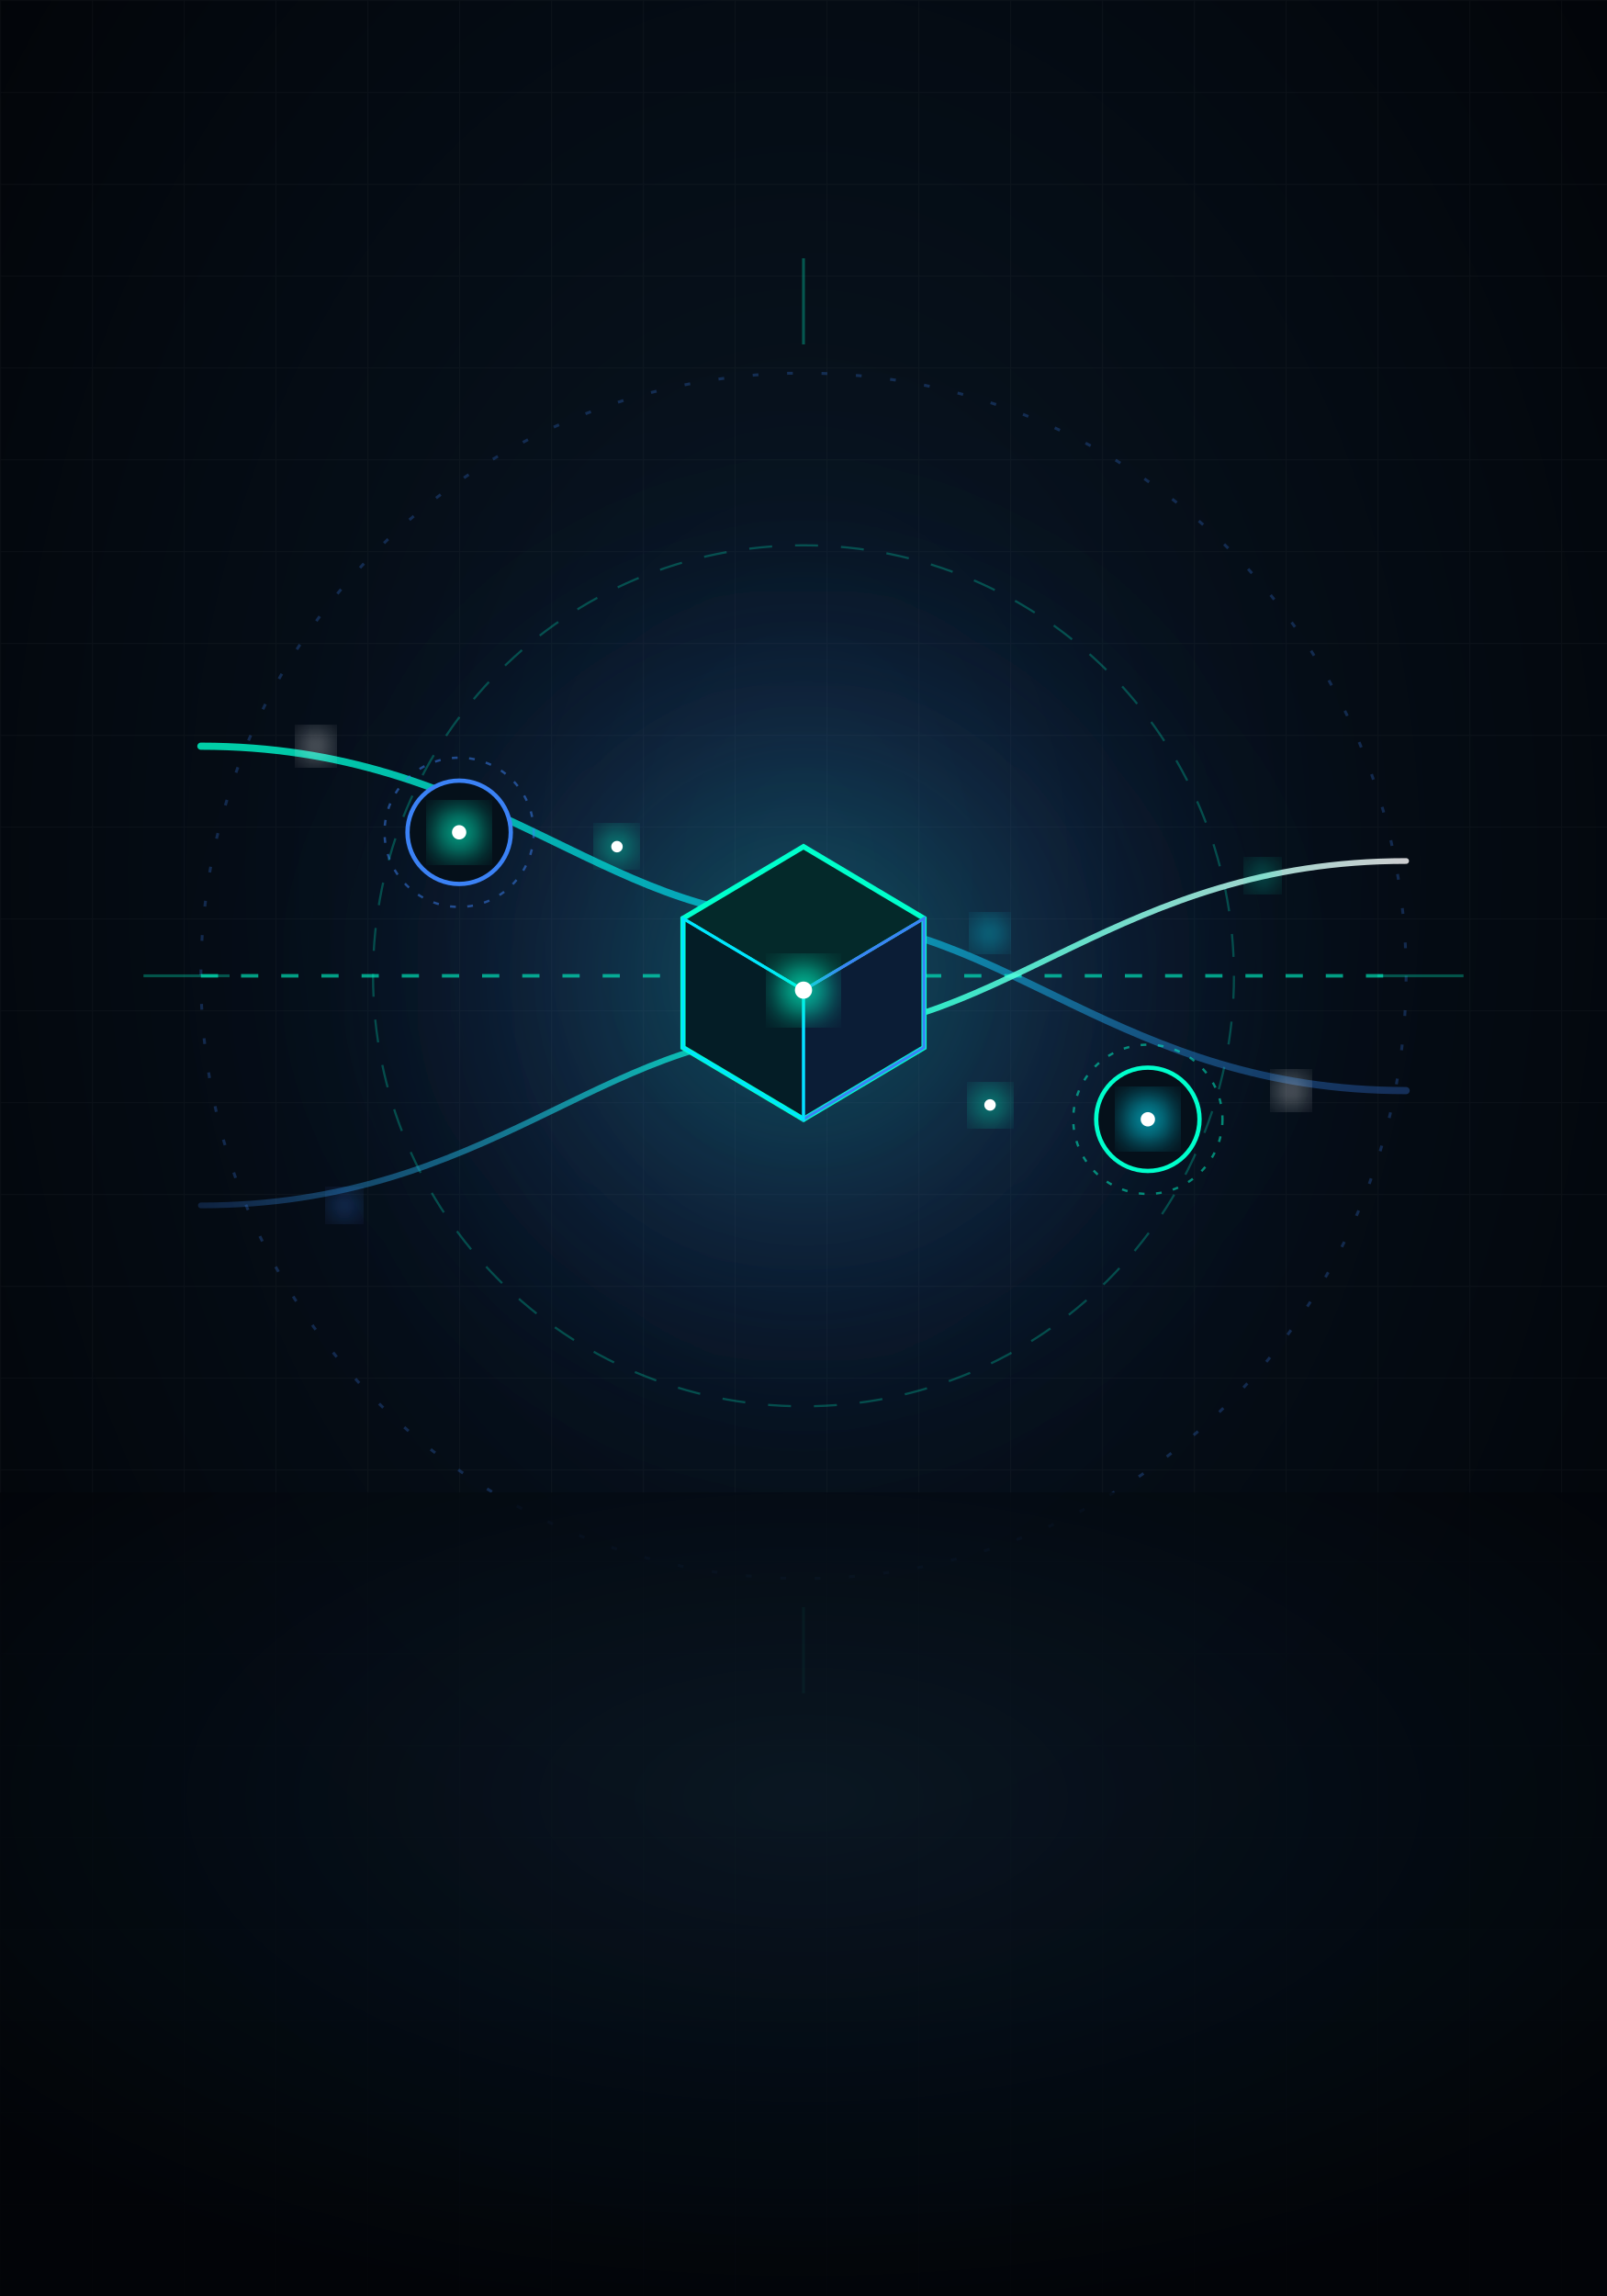
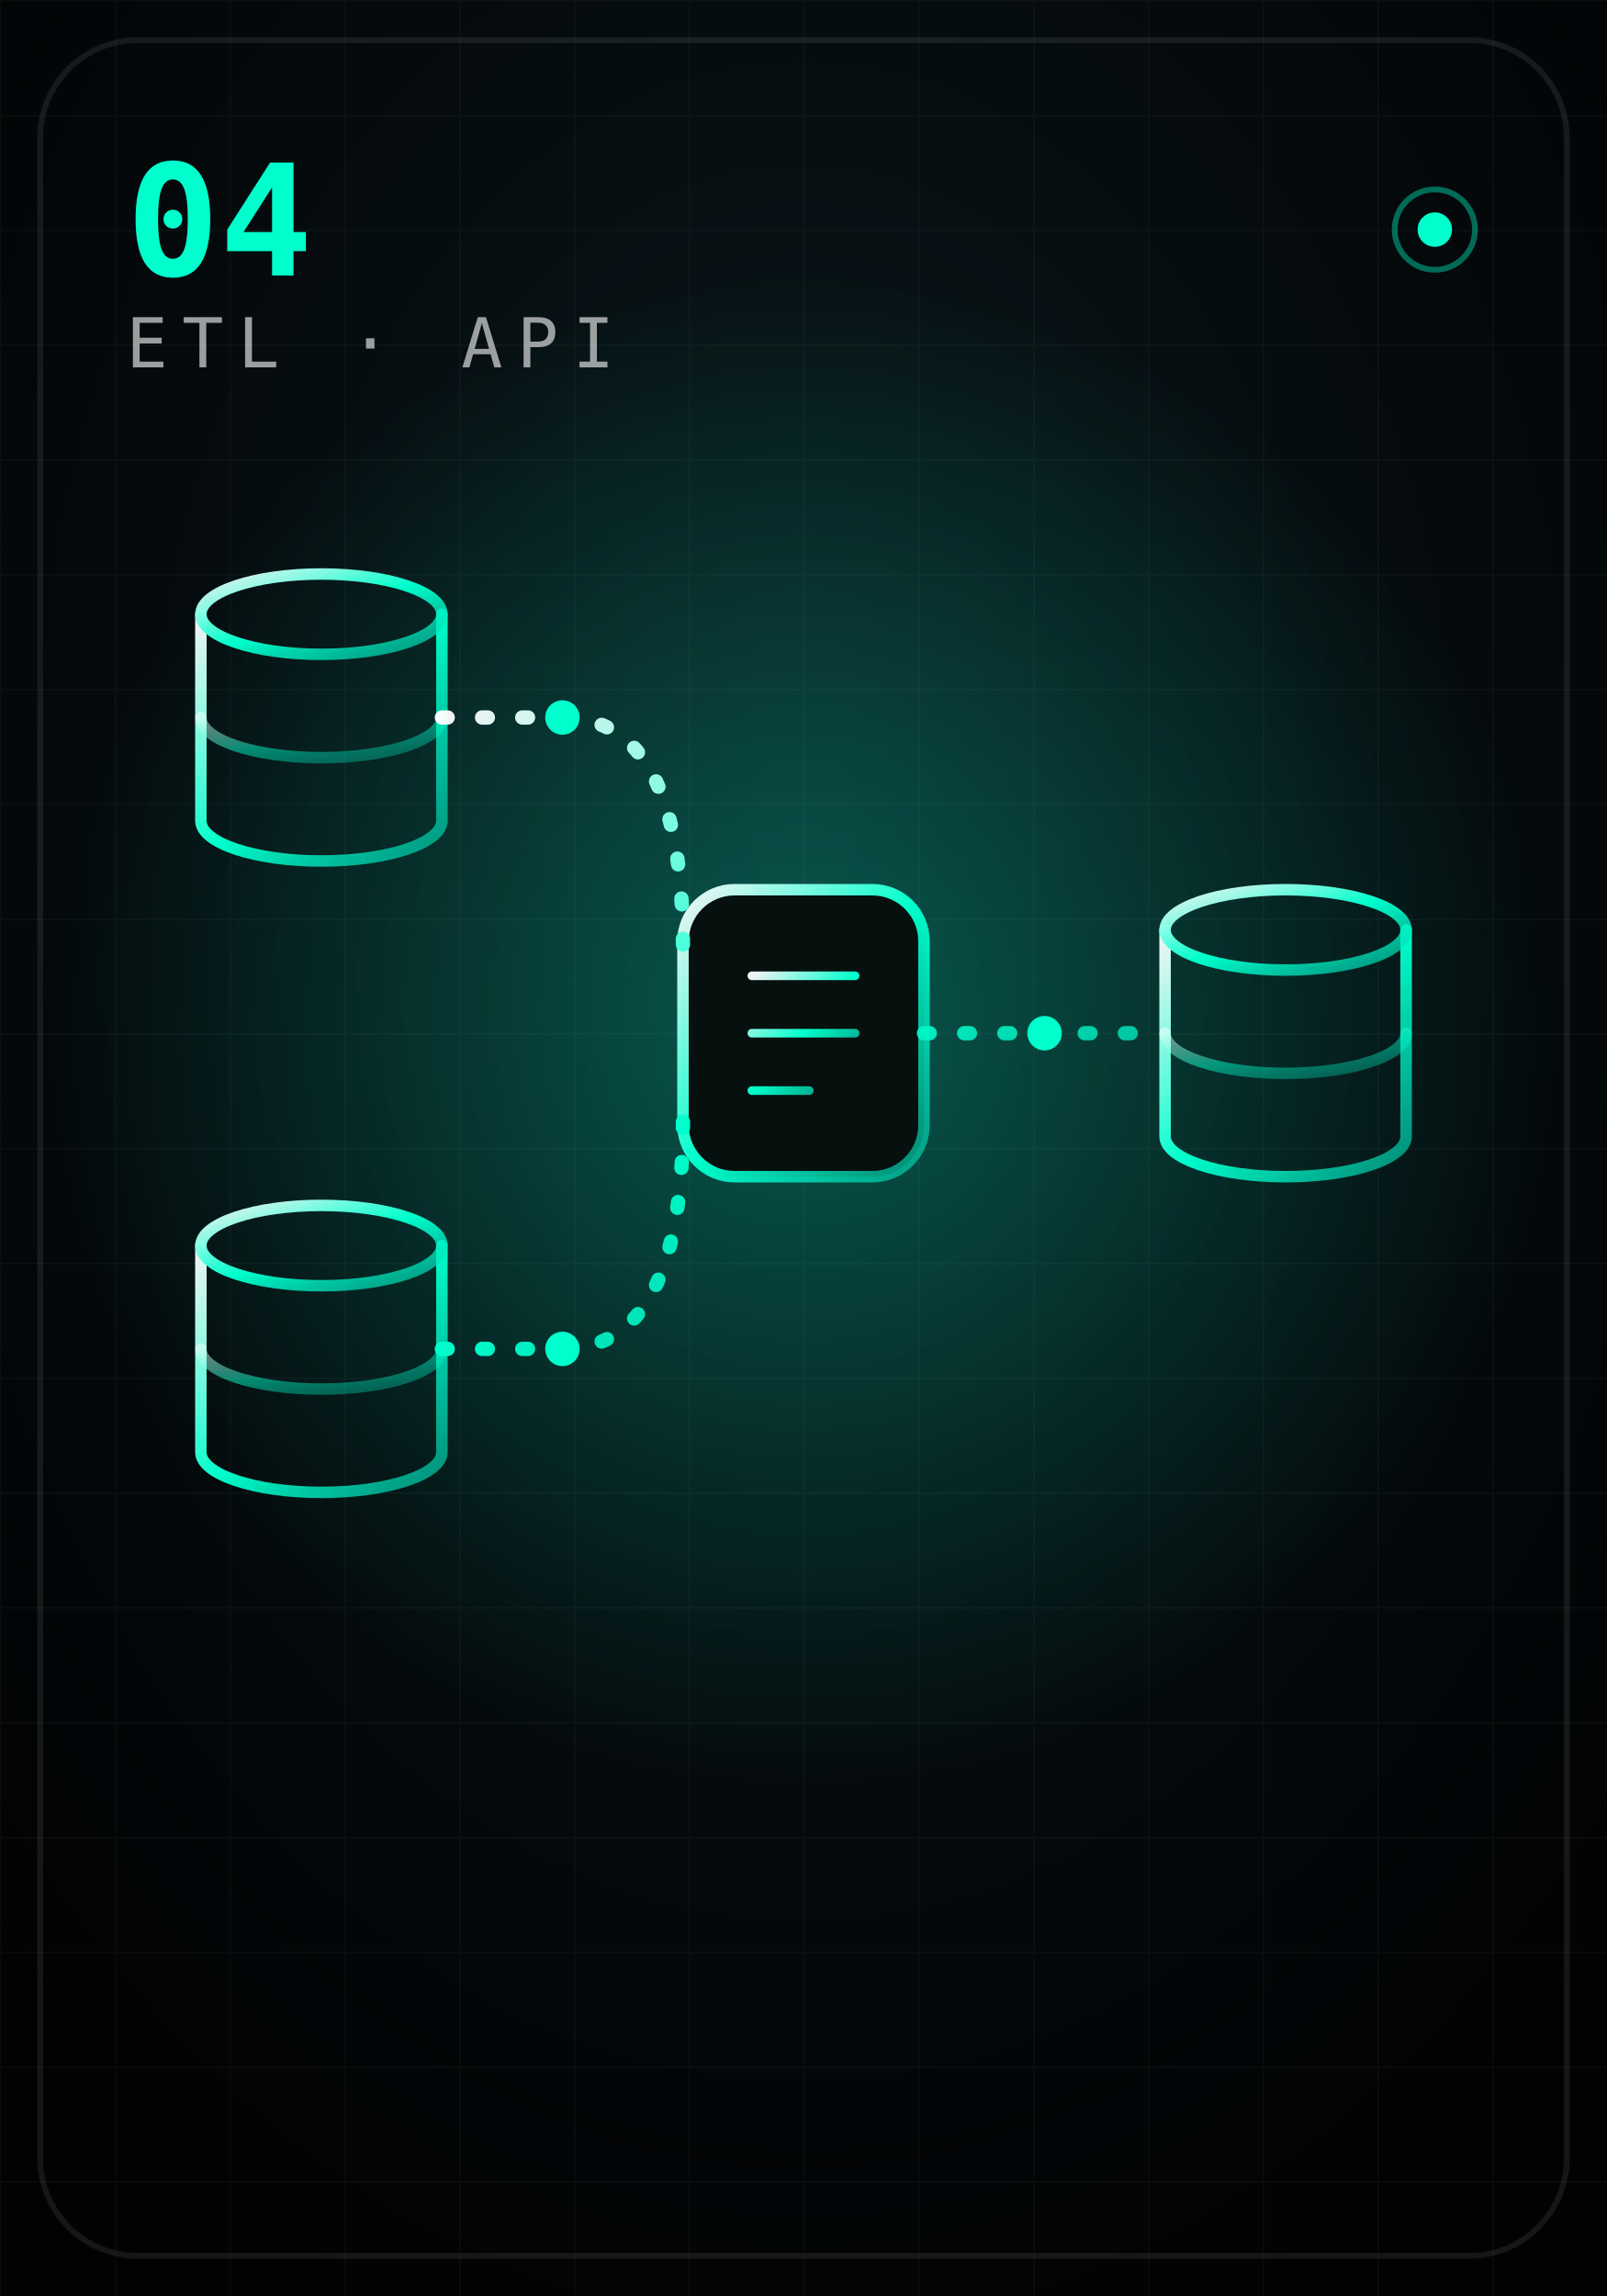
- <svg xmlns="http://www.w3.org/2000/svg" viewBox="0 0 560 800" width="100%" height="100%">
+ <svg xmlns="http://www.w3.org/2000/svg" viewBox="0 0 560 800" role="img" aria-label="Data Engineering">
  <defs>
-     <radialGradient id="bg-dataeng" cx="50%" cy="38%" r="65%">
-       <stop offset="0%" stop-color="#0a1824" stop-opacity="1" />
-       <stop offset="50%" stop-color="#050d16" stop-opacity="1" />
-       <stop offset="100%" stop-color="#020408" stop-opacity="1" />
+     <radialGradient id="bg" cx="50%" cy="36%" r="70%">
+       <stop offset="0" stop-color="#0b1c20" />
+       <stop offset=".55" stop-color="#050b0e" />
+       <stop offset="1" stop-color="#010203" />
    </radialGradient>
-     <radialGradient id="de-core-glow" cx="50%" cy="50%" r="50%">
-       <stop offset="0%" stop-color="#00ffcc" stop-opacity="0.7" />
-       <stop offset="40%" stop-color="#3b82f6" stop-opacity="0.3" />
-       <stop offset="80%" stop-color="#1d4ed8" stop-opacity="0.08" />
-       <stop offset="100%" stop-color="#000000" stop-opacity="0" />
+     <radialGradient id="halo" cx="50%" cy="50%" r="50%">
+       <stop offset="0" stop-color="#00ffcc" stop-opacity=".28" />
+       <stop offset="1" stop-color="#00ffcc" stop-opacity="0" />
    </radialGradient>
-     <linearGradient id="stream-pipe-1" x1="0%" y1="0%" x2="100%" y2="100%">
-       <stop offset="0%" stop-color="#00ffcc" stop-opacity="0.8" />
-       <stop offset="50%" stop-color="#00e5ff" stop-opacity="0.6" />
-       <stop offset="100%" stop-color="#3b82f6" stop-opacity="0.3" />
+     <linearGradient id="ln" x1="0" y1="0" x2="1" y2="1">
+       <stop offset="0" stop-color="#fff" stop-opacity=".95" />
+       <stop offset=".5" stop-color="#00ffcc" />
+       <stop offset="1" stop-color="#00d8b4" stop-opacity=".6" />
    </linearGradient>
-     <linearGradient id="stream-pipe-2" x1="0%" y1="0%" x2="100%" y2="0%">
-       <stop offset="0%" stop-color="#3b82f6" stop-opacity="0.2" />
-       <stop offset="50%" stop-color="#00ffcc" stop-opacity="0.9" />
-       <stop offset="100%" stop-color="#ffffff" stop-opacity="0.8" />
-     </linearGradient>
-     <filter id="glow-heavy" x="-50%" y="-50%" width="200%" height="200%">
-       <feGaussianBlur stdDeviation="35" result="blur" />
-     </filter>
-     <filter id="glow-soft" x="-30%" y="-30%" width="160%" height="160%">
-       <feGaussianBlur stdDeviation="6" result="blur" />
-     </filter>
-     <pattern id="grid-de" width="32" height="32" patternUnits="userSpaceOnUse">
-       <path d="M 32 0 L 0 0 0 32" fill="none" stroke="#ffffff" stroke-width="0.75" stroke-opacity="0.03" />
+     <pattern id="grid" width="40" height="40" patternUnits="userSpaceOnUse">
+       <path d="M40 0H0V40" fill="none" stroke="#fff" stroke-opacity=".035" />
    </pattern>
  </defs>
-   <rect width="560" height="800" fill="url(#bg-dataeng)" />
-   <rect width="560" height="800" fill="url(#grid-de)" />
-   <circle cx="280" cy="340" r="180" fill="url(#de-core-glow)" filter="url(#glow-heavy)" opacity="0.6" />
-   <g opacity="0.25">
-     <circle cx="280" cy="340" r="210" fill="none" stroke="#3b82f6" stroke-width="1" stroke-dasharray="2 10" />
-     <circle cx="280" cy="340" r="150" fill="none" stroke="#00ffcc" stroke-width="0.75" stroke-dasharray="8 8" />
+   <rect width="560" height="800" fill="url(#bg)" />
+   <rect width="560" height="800" fill="url(#grid)" />
+   <circle cx="280" cy="360" r="260" fill="url(#halo)" />
+   <rect x="14" y="14" width="532" height="772" rx="34" fill="none" stroke="#fff" stroke-opacity=".08" stroke-width="2" />
+   <text x="44" y="96" font-family="ui-monospace,SFMono-Regular,Menlo,monospace" font-size="54" font-weight="700" fill="#00ffcc">04</text>
+   <text x="44" y="128" font-family="ui-monospace,SFMono-Regular,Menlo,monospace" font-size="24" letter-spacing="5" fill="#fff" fill-opacity=".6">ETL · API</text>
+   <circle cx="500" cy="80" r="6" fill="#00ffcc" />
+   <circle cx="500" cy="80" r="14" fill="none" stroke="#00ffcc" stroke-opacity=".4" stroke-width="2" />
+   <g fill="none" stroke="url(#ln)" stroke-width="4" stroke-linecap="round" stroke-linejoin="round">
+     <path d="M70 214v72a42.0 14 0 0 0 84 0v-72" />
+     <ellipse cx="112.0" cy="214" rx="42.0" ry="14" />
+     <path d="M70 250.0a42.0 14 0 0 0 84 0" stroke-opacity=".5" />
+     <path d="M70 434v72a42.0 14 0 0 0 84 0v-72" />
+     <ellipse cx="112.0" cy="434" rx="42.0" ry="14" />
+     <path d="M70 470.0a42.0 14 0 0 0 84 0" stroke-opacity=".5" />
+     <rect x="238" y="310" width="84" height="100" rx="18" fill="#06100f" />
+     <path d="M262 340h36M262 360h36M262 380h20" stroke-width="3" />
+     <path d="M406 324v72a42.0 14 0 0 0 84 0v-72" />
+     <ellipse cx="448.0" cy="324" rx="42.0" ry="14" />
+     <path d="M406 360.0a42.0 14 0 0 0 84 0" stroke-opacity=".5" />
+     <path d="M154 250H196Q238 250 238 330M154 470H196Q238 470 238 390M322 360H394" stroke-dasharray="2 12" stroke-width="5" />
+     <circle cx="196" cy="250" r="6" fill="#00ffcc" fill-opacity="1" stroke="none" />
+     <circle cx="196" cy="470" r="6" fill="#00ffcc" fill-opacity="1" stroke="none" />
+     <circle cx="364" cy="360" r="6" fill="#00ffcc" fill-opacity="1" stroke="none" />
  </g>
-   <g opacity="0.3" stroke="#00ffcc" stroke-width="1">
-     <line x1="280" y1="90" x2="280" y2="120" />
-     <line x1="280" y1="560" x2="280" y2="590" />
-     <line x1="50" y1="340" x2="80" y2="340" />
-     <line x1="480" y1="340" x2="510" y2="340" />
-   </g>
-   <g transform="translate(0, 0)">
-     <path d="M 70 260               C 170 260, 210 320, 280 320               C 350 320, 390 380, 490 380" fill="none" stroke="url(#stream-pipe-1)" stroke-width="2.5" stroke-linecap="round" />
-     <path d="M 70 340               C 160 340, 210 340, 280 340               C 350 340, 400 340, 490 340" fill="none" stroke="#00ffcc" stroke-width="1.2" stroke-dasharray="6 8" opacity="0.6" />
-     <path d="M 70 420               C 170 420, 210 360, 280 360               C 350 360, 390 300, 490 300" fill="none" stroke="url(#stream-pipe-2)" stroke-width="2" stroke-linecap="round" />
-     <g transform="translate(280, 340)">
-       <polygon points="0,-45 42,-20 42,25 0,50 -42,25 -42,-20" fill="#040c14" stroke="#00ffcc" stroke-width="1.8" />
-       <polygon points="0,-45 42,-20 0,5 -42,-20" fill="rgba(0,255,204,0.12)" stroke="#00ffcc" stroke-width="1" />
-       <polygon points="0,5 42,-20 42,25 0,50" fill="rgba(59,130,246,0.15)" stroke="#3b82f6" stroke-width="1" />
-       <polygon points="0,5 -42,-20 -42,25 0,50" fill="rgba(0,229,255,0.08)" stroke="#00e5ff" stroke-width="1" />
-       <circle cx="0" cy="5" r="8" fill="#00ffcc" filter="url(#glow-soft)" />
-       <circle cx="0" cy="5" r="3" fill="#ffffff" />
-     </g>
-     <g transform="translate(160, 290)">
-       <circle cx="0" cy="0" r="18" fill="#05101a" stroke="#3b82f6" stroke-width="1.5" />
-       <circle cx="0" cy="0" r="7" fill="#00ffcc" filter="url(#glow-soft)" />
-       <circle cx="0" cy="0" r="2.5" fill="#ffffff" />
-       <circle cx="0" cy="0" r="26" fill="none" stroke="#3b82f6" stroke-width="0.8" stroke-dasharray="2 4" opacity="0.5" />
-     </g>
-     <g transform="translate(400, 390)">
-       <circle cx="0" cy="0" r="18" fill="#05101a" stroke="#00ffcc" stroke-width="1.5" />
-       <circle cx="0" cy="0" r="7" fill="#00e5ff" filter="url(#glow-soft)" />
-       <circle cx="0" cy="0" r="2.5" fill="#ffffff" />
-       <circle cx="0" cy="0" r="26" fill="none" stroke="#00ffcc" stroke-width="0.8" stroke-dasharray="2 4" opacity="0.5" />
-     </g>
-     <circle cx="110" cy="260" r="4.5" fill="#ffffff" filter="url(#glow-soft)" />
-     <circle cx="215" cy="295" r="5" fill="#00ffcc" filter="url(#glow-soft)" />
-     <circle cx="215" cy="295" r="2" fill="#ffffff" />
-     <circle cx="345" cy="385" r="5" fill="#00ffcc" filter="url(#glow-soft)" />
-     <circle cx="345" cy="385" r="2" fill="#ffffff" />
-     <circle cx="450" cy="380" r="4.5" fill="#ffffff" filter="url(#glow-soft)" />
-     <circle cx="120" cy="420" r="4" fill="#3b82f6" filter="url(#glow-soft)" />
-     <circle cx="345" cy="325" r="4.5" fill="#00e5ff" filter="url(#glow-soft)" />
-     <circle cx="440" cy="305" r="4" fill="#00ffcc" filter="url(#glow-soft)" />
-   </g>
-   <rect y="520" width="560" height="280" fill="url(#bg-dataeng)" opacity="0.85" />
</svg>
